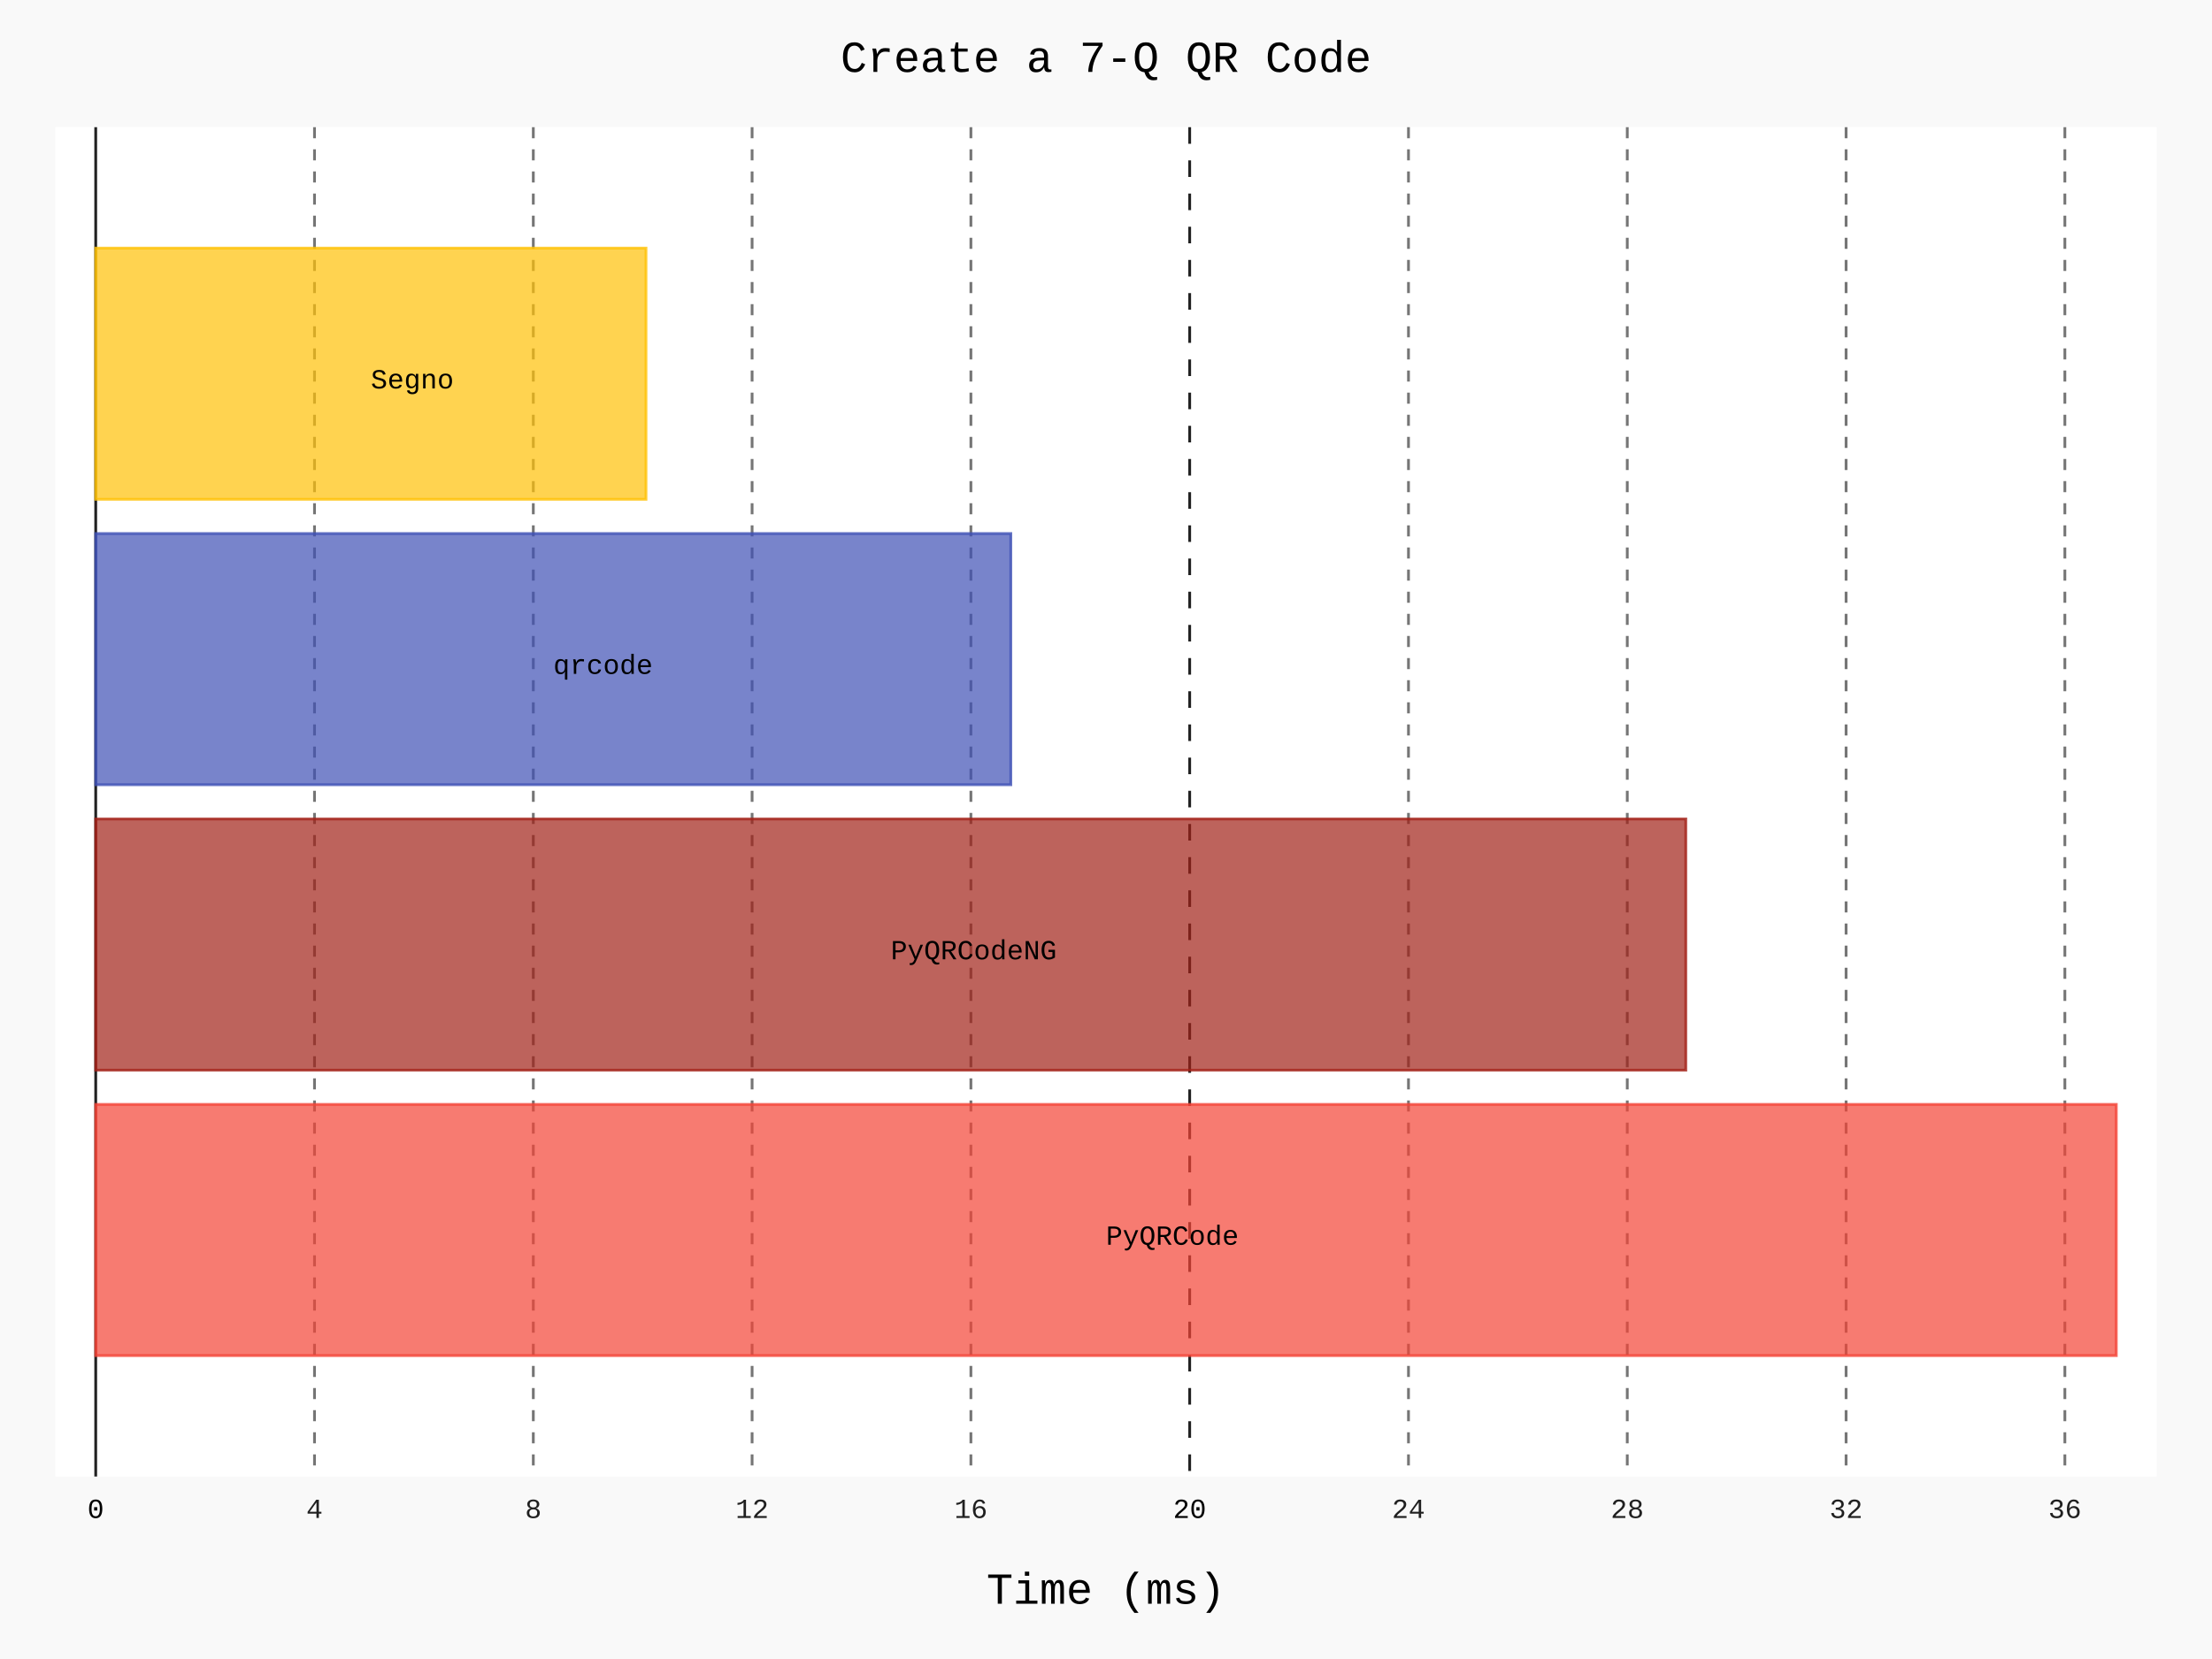
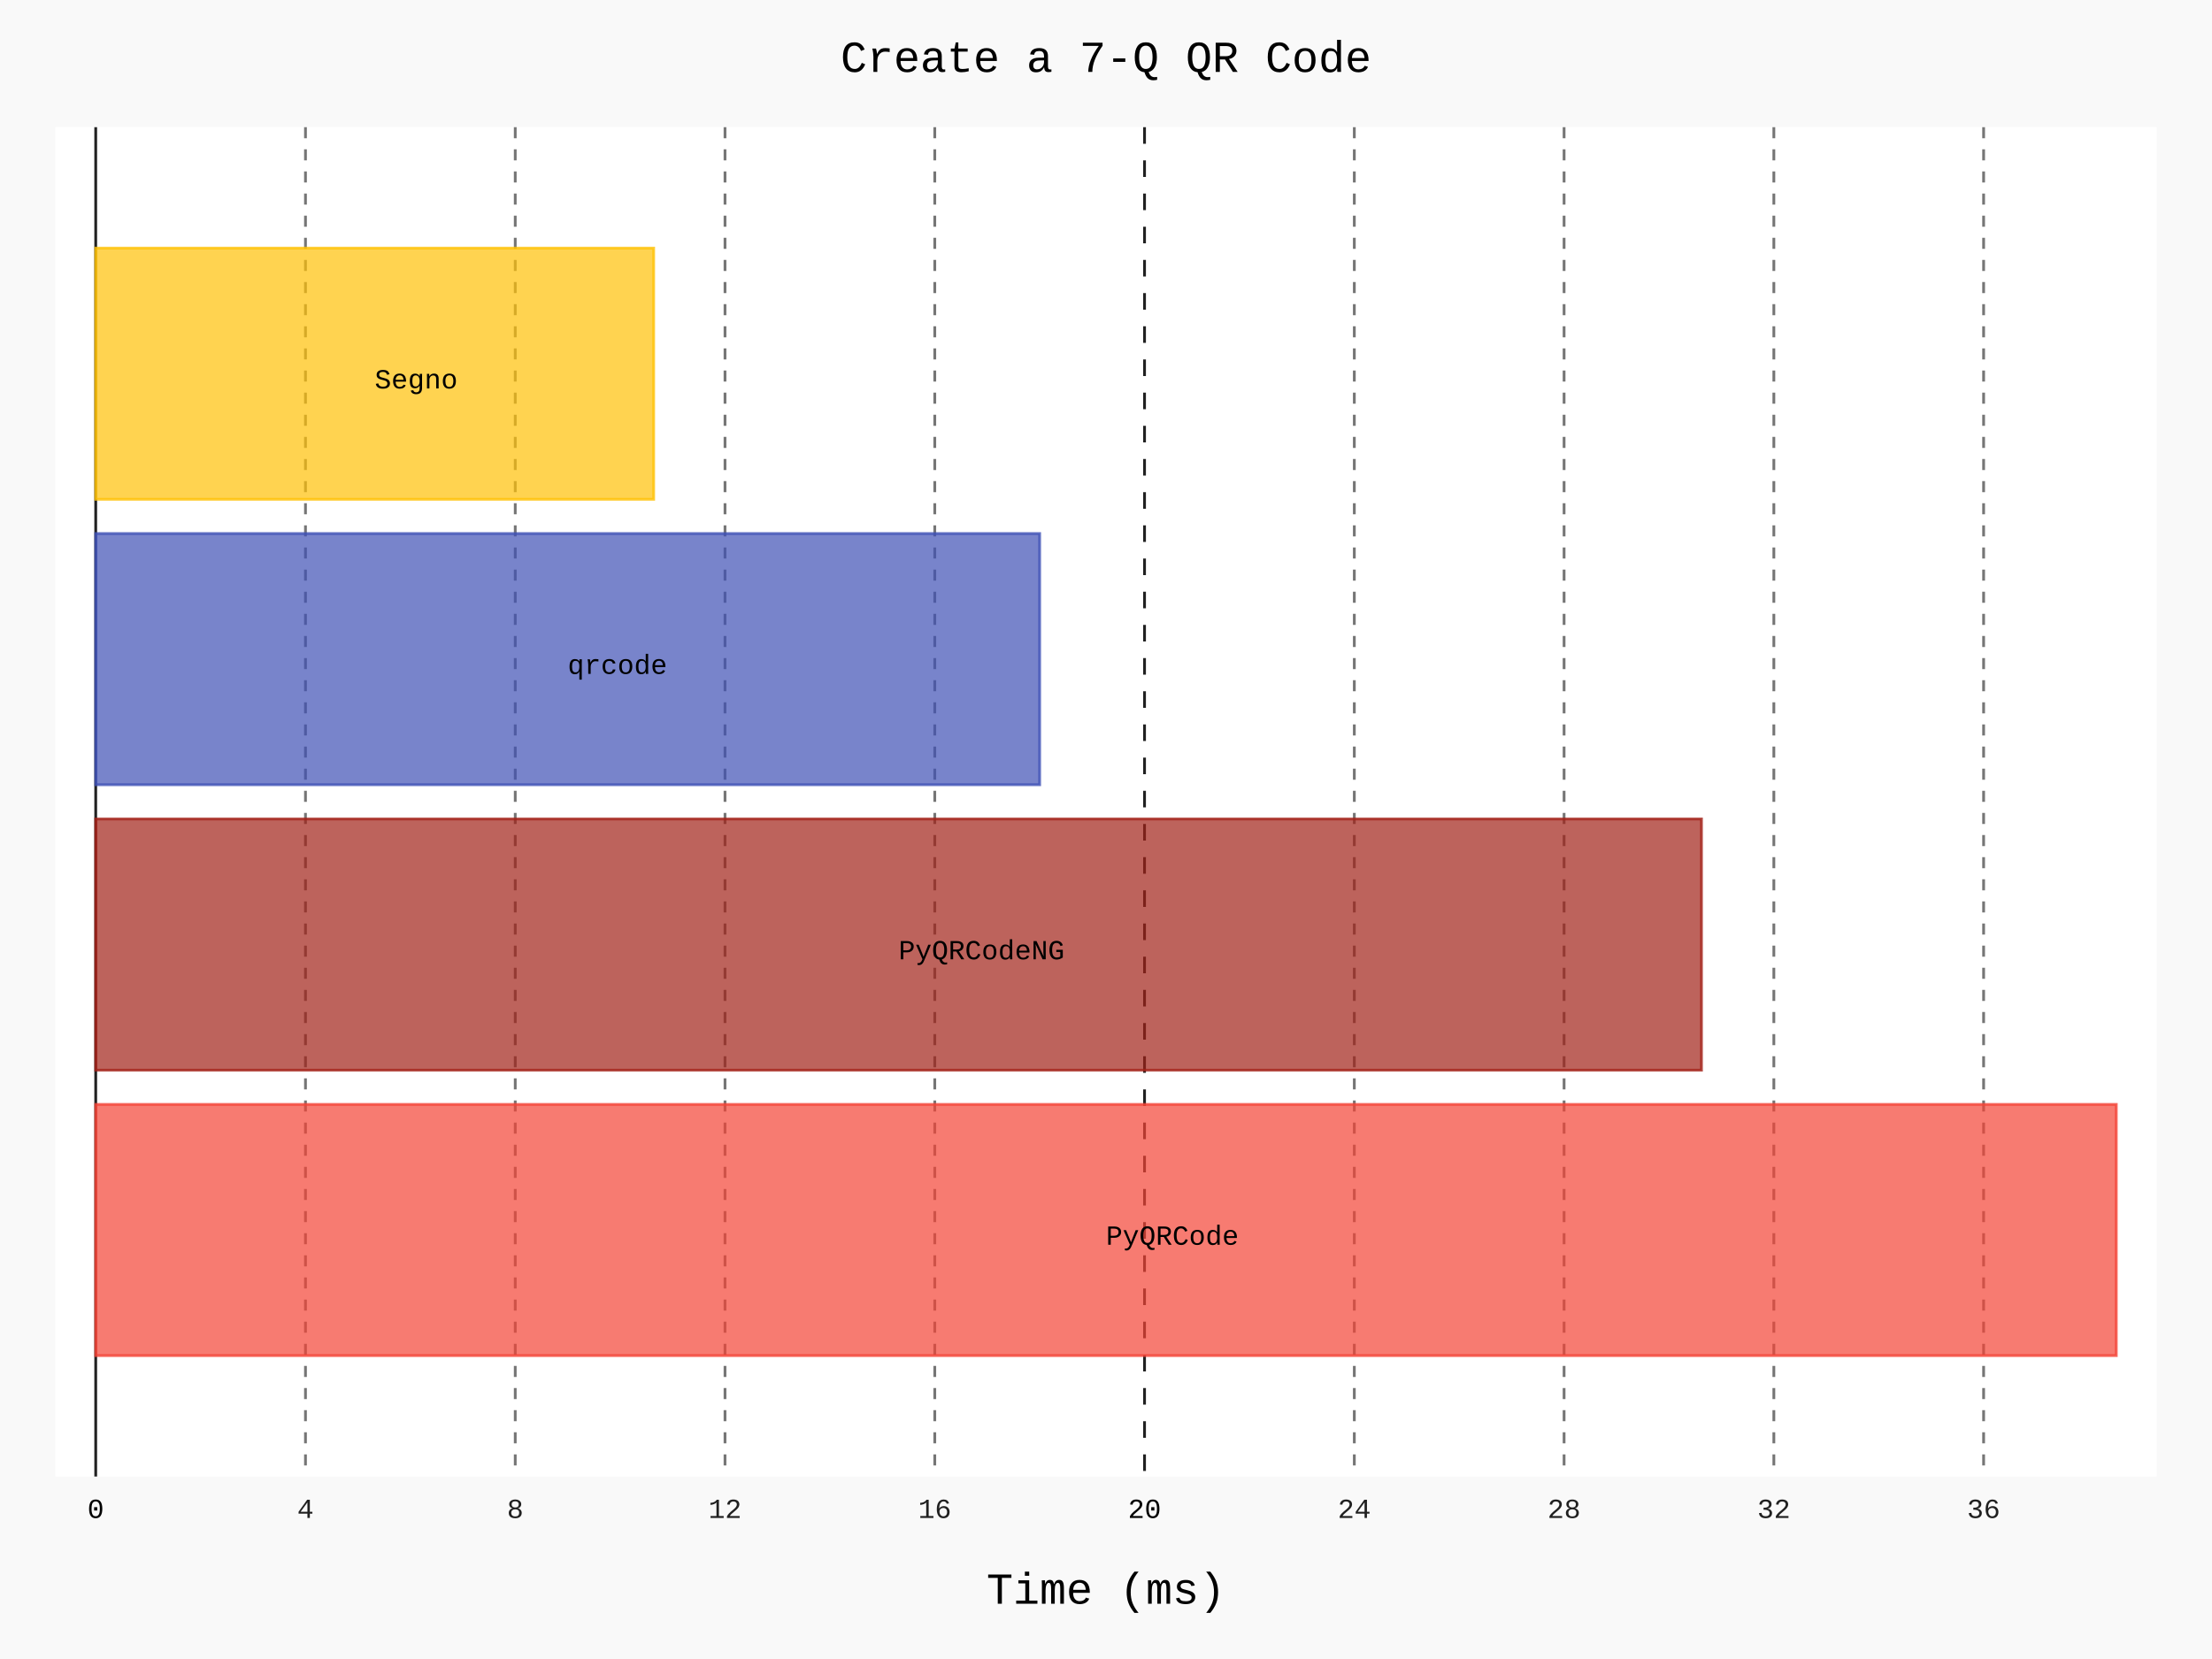
- <svg xmlns="http://www.w3.org/2000/svg" class="pygal-chart" id="chart-0c026226-b4c7-4bcc-8cd8-4173157ab4de" viewBox="0 0 800 600">
+ <svg xmlns="http://www.w3.org/2000/svg" class="pygal-chart" id="chart-9e360365-a407-401c-82d7-8aa31ddf2bc6" viewBox="0 0 800 600">
  <defs>
-     <style type="text/css">#chart-0c026226-b4c7-4bcc-8cd8-4173157ab4de{-webkit-user-select:none;-webkit-font-smoothing:antialiased;font-family:Consolas,"Liberation Mono",Menlo,Courier,monospace}#chart-0c026226-b4c7-4bcc-8cd8-4173157ab4de .title{font-family:Consolas,"Liberation Mono",Menlo,Courier,monospace;font-size:16px}#chart-0c026226-b4c7-4bcc-8cd8-4173157ab4de .legends .legend text{font-family:Consolas,"Liberation Mono",Menlo,Courier,monospace;font-size:14px}#chart-0c026226-b4c7-4bcc-8cd8-4173157ab4de .axis text{font-family:Consolas,"Liberation Mono",Menlo,Courier,monospace;font-size:10px}#chart-0c026226-b4c7-4bcc-8cd8-4173157ab4de .axis text.major{font-family:Consolas,"Liberation Mono",Menlo,Courier,monospace;font-size:10px}#chart-0c026226-b4c7-4bcc-8cd8-4173157ab4de .text-overlay text.value{font-family:Consolas,"Liberation Mono",Menlo,Courier,monospace;font-size:16px}#chart-0c026226-b4c7-4bcc-8cd8-4173157ab4de .text-overlay text.label{font-family:Consolas,"Liberation Mono",Menlo,Courier,monospace;font-size:10px}#chart-0c026226-b4c7-4bcc-8cd8-4173157ab4de .tooltip{font-family:Consolas,"Liberation Mono",Menlo,Courier,monospace;font-size:14px}#chart-0c026226-b4c7-4bcc-8cd8-4173157ab4de text.no_data{font-family:Consolas,"Liberation Mono",Menlo,Courier,monospace;font-size:64px}
- #chart-0c026226-b4c7-4bcc-8cd8-4173157ab4de{background-color:rgba(249,249,249,1)}#chart-0c026226-b4c7-4bcc-8cd8-4173157ab4de path,#chart-0c026226-b4c7-4bcc-8cd8-4173157ab4de line,#chart-0c026226-b4c7-4bcc-8cd8-4173157ab4de rect,#chart-0c026226-b4c7-4bcc-8cd8-4173157ab4de circle{-webkit-transition:150ms;-moz-transition:150ms;transition:150ms}#chart-0c026226-b4c7-4bcc-8cd8-4173157ab4de .graph &gt; .background{fill:rgba(249,249,249,1)}#chart-0c026226-b4c7-4bcc-8cd8-4173157ab4de .plot &gt; .background{fill:rgba(255,255,255,1)}#chart-0c026226-b4c7-4bcc-8cd8-4173157ab4de .graph{fill:rgba(0,0,0,.87)}#chart-0c026226-b4c7-4bcc-8cd8-4173157ab4de text.no_data{fill:rgba(0,0,0,1)}#chart-0c026226-b4c7-4bcc-8cd8-4173157ab4de .title{fill:rgba(0,0,0,1)}#chart-0c026226-b4c7-4bcc-8cd8-4173157ab4de .legends .legend text{fill:rgba(0,0,0,.87)}#chart-0c026226-b4c7-4bcc-8cd8-4173157ab4de .legends .legend:hover text{fill:rgba(0,0,0,1)}#chart-0c026226-b4c7-4bcc-8cd8-4173157ab4de .axis .line{stroke:rgba(0,0,0,1)}#chart-0c026226-b4c7-4bcc-8cd8-4173157ab4de .axis .guide.line{stroke:rgba(0,0,0,.54)}#chart-0c026226-b4c7-4bcc-8cd8-4173157ab4de .axis .major.line{stroke:rgba(0,0,0,.87)}#chart-0c026226-b4c7-4bcc-8cd8-4173157ab4de .axis text.major{fill:rgba(0,0,0,1)}#chart-0c026226-b4c7-4bcc-8cd8-4173157ab4de .axis.y .guides:hover .guide.line,#chart-0c026226-b4c7-4bcc-8cd8-4173157ab4de .line-graph .axis.x .guides:hover .guide.line,#chart-0c026226-b4c7-4bcc-8cd8-4173157ab4de .stackedline-graph .axis.x .guides:hover .guide.line,#chart-0c026226-b4c7-4bcc-8cd8-4173157ab4de .xy-graph .axis.x .guides:hover .guide.line{stroke:rgba(0,0,0,1)}#chart-0c026226-b4c7-4bcc-8cd8-4173157ab4de .axis .guides:hover text{fill:rgba(0,0,0,1)}#chart-0c026226-b4c7-4bcc-8cd8-4173157ab4de .reactive{fill-opacity:.7;stroke-opacity:.8}#chart-0c026226-b4c7-4bcc-8cd8-4173157ab4de .ci{stroke:rgba(0,0,0,.87)}#chart-0c026226-b4c7-4bcc-8cd8-4173157ab4de .reactive.active,#chart-0c026226-b4c7-4bcc-8cd8-4173157ab4de .active .reactive{fill-opacity:.8;stroke-opacity:.9;stroke-width:4}#chart-0c026226-b4c7-4bcc-8cd8-4173157ab4de .ci .reactive.active{stroke-width:1.5}#chart-0c026226-b4c7-4bcc-8cd8-4173157ab4de .series text{fill:rgba(0,0,0,1)}#chart-0c026226-b4c7-4bcc-8cd8-4173157ab4de .tooltip rect{fill:rgba(255,255,255,1);stroke:rgba(0,0,0,1);-webkit-transition:opacity 150ms;-moz-transition:opacity 150ms;transition:opacity 150ms}#chart-0c026226-b4c7-4bcc-8cd8-4173157ab4de .tooltip .label{fill:rgba(0,0,0,.87)}#chart-0c026226-b4c7-4bcc-8cd8-4173157ab4de .tooltip .label{fill:rgba(0,0,0,.87)}#chart-0c026226-b4c7-4bcc-8cd8-4173157ab4de .tooltip .legend{font-size:.8em;fill:rgba(0,0,0,.54)}#chart-0c026226-b4c7-4bcc-8cd8-4173157ab4de .tooltip .x_label{font-size:.6em;fill:rgba(0,0,0,1)}#chart-0c026226-b4c7-4bcc-8cd8-4173157ab4de .tooltip .xlink{font-size:.5em;text-decoration:underline}#chart-0c026226-b4c7-4bcc-8cd8-4173157ab4de .tooltip .value{font-size:1.5em}#chart-0c026226-b4c7-4bcc-8cd8-4173157ab4de .bound{font-size:.5em}#chart-0c026226-b4c7-4bcc-8cd8-4173157ab4de .max-value{font-size:.75em;fill:rgba(0,0,0,.54)}#chart-0c026226-b4c7-4bcc-8cd8-4173157ab4de .map-element{fill:rgba(255,255,255,1);stroke:rgba(0,0,0,.54) !important}#chart-0c026226-b4c7-4bcc-8cd8-4173157ab4de .map-element .reactive{fill-opacity:inherit;stroke-opacity:inherit}#chart-0c026226-b4c7-4bcc-8cd8-4173157ab4de .color-0,#chart-0c026226-b4c7-4bcc-8cd8-4173157ab4de .color-0 a:visited{stroke:#F44336;fill:#F44336}#chart-0c026226-b4c7-4bcc-8cd8-4173157ab4de .color-1,#chart-0c026226-b4c7-4bcc-8cd8-4173157ab4de .color-1 a:visited{stroke:#3F51B5;fill:#3F51B5}#chart-0c026226-b4c7-4bcc-8cd8-4173157ab4de .color-2,#chart-0c026226-b4c7-4bcc-8cd8-4173157ab4de .color-2 a:visited{stroke:#009688;fill:#009688}#chart-0c026226-b4c7-4bcc-8cd8-4173157ab4de .color-3,#chart-0c026226-b4c7-4bcc-8cd8-4173157ab4de .color-3 a:visited{stroke:#FFC107;fill:#FFC107}#chart-0c026226-b4c7-4bcc-8cd8-4173157ab4de .text-overlay .color-0 text{fill:black}#chart-0c026226-b4c7-4bcc-8cd8-4173157ab4de .text-overlay .color-1 text{fill:black}#chart-0c026226-b4c7-4bcc-8cd8-4173157ab4de .text-overlay .color-2 text{fill:black}#chart-0c026226-b4c7-4bcc-8cd8-4173157ab4de .text-overlay .color-3 text{fill:black}
- #chart-0c026226-b4c7-4bcc-8cd8-4173157ab4de text.no_data{text-anchor:middle}#chart-0c026226-b4c7-4bcc-8cd8-4173157ab4de .guide.line{fill:none}#chart-0c026226-b4c7-4bcc-8cd8-4173157ab4de .centered{text-anchor:middle}#chart-0c026226-b4c7-4bcc-8cd8-4173157ab4de .title{text-anchor:middle}#chart-0c026226-b4c7-4bcc-8cd8-4173157ab4de .legends .legend text{fill-opacity:1}#chart-0c026226-b4c7-4bcc-8cd8-4173157ab4de .axis.x text{text-anchor:middle}#chart-0c026226-b4c7-4bcc-8cd8-4173157ab4de .axis.x:not(.web) text[transform]{text-anchor:start}#chart-0c026226-b4c7-4bcc-8cd8-4173157ab4de .axis.x:not(.web) text[transform].backwards{text-anchor:end}#chart-0c026226-b4c7-4bcc-8cd8-4173157ab4de .axis.y text{text-anchor:end}#chart-0c026226-b4c7-4bcc-8cd8-4173157ab4de .axis.y text[transform].backwards{text-anchor:start}#chart-0c026226-b4c7-4bcc-8cd8-4173157ab4de .axis.y2 text{text-anchor:start}#chart-0c026226-b4c7-4bcc-8cd8-4173157ab4de .axis.y2 text[transform].backwards{text-anchor:end}#chart-0c026226-b4c7-4bcc-8cd8-4173157ab4de .axis .guide.line{stroke-dasharray:4,4}#chart-0c026226-b4c7-4bcc-8cd8-4173157ab4de .axis .major.guide.line{stroke-dasharray:6,6}#chart-0c026226-b4c7-4bcc-8cd8-4173157ab4de .horizontal .axis.y .guide.line,#chart-0c026226-b4c7-4bcc-8cd8-4173157ab4de .horizontal .axis.y2 .guide.line,#chart-0c026226-b4c7-4bcc-8cd8-4173157ab4de .vertical .axis.x .guide.line{opacity:0}#chart-0c026226-b4c7-4bcc-8cd8-4173157ab4de .horizontal .axis.always_show .guide.line,#chart-0c026226-b4c7-4bcc-8cd8-4173157ab4de .vertical .axis.always_show .guide.line{opacity:1 !important}#chart-0c026226-b4c7-4bcc-8cd8-4173157ab4de .axis.y .guides:hover .guide.line,#chart-0c026226-b4c7-4bcc-8cd8-4173157ab4de .axis.y2 .guides:hover .guide.line,#chart-0c026226-b4c7-4bcc-8cd8-4173157ab4de .axis.x .guides:hover .guide.line{opacity:1}#chart-0c026226-b4c7-4bcc-8cd8-4173157ab4de .axis .guides:hover text{opacity:1}#chart-0c026226-b4c7-4bcc-8cd8-4173157ab4de .nofill{fill:none}#chart-0c026226-b4c7-4bcc-8cd8-4173157ab4de .subtle-fill{fill-opacity:.2}#chart-0c026226-b4c7-4bcc-8cd8-4173157ab4de .dot{stroke-width:1px;fill-opacity:1}#chart-0c026226-b4c7-4bcc-8cd8-4173157ab4de .dot.active{stroke-width:5px}#chart-0c026226-b4c7-4bcc-8cd8-4173157ab4de .dot.negative{fill:transparent}#chart-0c026226-b4c7-4bcc-8cd8-4173157ab4de text,#chart-0c026226-b4c7-4bcc-8cd8-4173157ab4de tspan{stroke:none !important}#chart-0c026226-b4c7-4bcc-8cd8-4173157ab4de .series text.active{opacity:1}#chart-0c026226-b4c7-4bcc-8cd8-4173157ab4de .tooltip rect{fill-opacity:.95;stroke-width:.5}#chart-0c026226-b4c7-4bcc-8cd8-4173157ab4de .tooltip text{fill-opacity:1}#chart-0c026226-b4c7-4bcc-8cd8-4173157ab4de .showable{visibility:hidden}#chart-0c026226-b4c7-4bcc-8cd8-4173157ab4de .showable.shown{visibility:visible}#chart-0c026226-b4c7-4bcc-8cd8-4173157ab4de .gauge-background{fill:rgba(229,229,229,1);stroke:none}#chart-0c026226-b4c7-4bcc-8cd8-4173157ab4de .bg-lines{stroke:rgba(249,249,249,1);stroke-width:2px}</style>
+     <style type="text/css">#chart-9e360365-a407-401c-82d7-8aa31ddf2bc6{-webkit-user-select:none;-webkit-font-smoothing:antialiased;font-family:Consolas,"Liberation Mono",Menlo,Courier,monospace}#chart-9e360365-a407-401c-82d7-8aa31ddf2bc6 .title{font-family:Consolas,"Liberation Mono",Menlo,Courier,monospace;font-size:16px}#chart-9e360365-a407-401c-82d7-8aa31ddf2bc6 .legends .legend text{font-family:Consolas,"Liberation Mono",Menlo,Courier,monospace;font-size:14px}#chart-9e360365-a407-401c-82d7-8aa31ddf2bc6 .axis text{font-family:Consolas,"Liberation Mono",Menlo,Courier,monospace;font-size:10px}#chart-9e360365-a407-401c-82d7-8aa31ddf2bc6 .axis text.major{font-family:Consolas,"Liberation Mono",Menlo,Courier,monospace;font-size:10px}#chart-9e360365-a407-401c-82d7-8aa31ddf2bc6 .text-overlay text.value{font-family:Consolas,"Liberation Mono",Menlo,Courier,monospace;font-size:16px}#chart-9e360365-a407-401c-82d7-8aa31ddf2bc6 .text-overlay text.label{font-family:Consolas,"Liberation Mono",Menlo,Courier,monospace;font-size:10px}#chart-9e360365-a407-401c-82d7-8aa31ddf2bc6 .tooltip{font-family:Consolas,"Liberation Mono",Menlo,Courier,monospace;font-size:14px}#chart-9e360365-a407-401c-82d7-8aa31ddf2bc6 text.no_data{font-family:Consolas,"Liberation Mono",Menlo,Courier,monospace;font-size:64px}
+ #chart-9e360365-a407-401c-82d7-8aa31ddf2bc6{background-color:rgba(249,249,249,1)}#chart-9e360365-a407-401c-82d7-8aa31ddf2bc6 path,#chart-9e360365-a407-401c-82d7-8aa31ddf2bc6 line,#chart-9e360365-a407-401c-82d7-8aa31ddf2bc6 rect,#chart-9e360365-a407-401c-82d7-8aa31ddf2bc6 circle{-webkit-transition:150ms;-moz-transition:150ms;transition:150ms}#chart-9e360365-a407-401c-82d7-8aa31ddf2bc6 .graph &gt; .background{fill:rgba(249,249,249,1)}#chart-9e360365-a407-401c-82d7-8aa31ddf2bc6 .plot &gt; .background{fill:rgba(255,255,255,1)}#chart-9e360365-a407-401c-82d7-8aa31ddf2bc6 .graph{fill:rgba(0,0,0,.87)}#chart-9e360365-a407-401c-82d7-8aa31ddf2bc6 text.no_data{fill:rgba(0,0,0,1)}#chart-9e360365-a407-401c-82d7-8aa31ddf2bc6 .title{fill:rgba(0,0,0,1)}#chart-9e360365-a407-401c-82d7-8aa31ddf2bc6 .legends .legend text{fill:rgba(0,0,0,.87)}#chart-9e360365-a407-401c-82d7-8aa31ddf2bc6 .legends .legend:hover text{fill:rgba(0,0,0,1)}#chart-9e360365-a407-401c-82d7-8aa31ddf2bc6 .axis .line{stroke:rgba(0,0,0,1)}#chart-9e360365-a407-401c-82d7-8aa31ddf2bc6 .axis .guide.line{stroke:rgba(0,0,0,.54)}#chart-9e360365-a407-401c-82d7-8aa31ddf2bc6 .axis .major.line{stroke:rgba(0,0,0,.87)}#chart-9e360365-a407-401c-82d7-8aa31ddf2bc6 .axis text.major{fill:rgba(0,0,0,1)}#chart-9e360365-a407-401c-82d7-8aa31ddf2bc6 .axis.y .guides:hover .guide.line,#chart-9e360365-a407-401c-82d7-8aa31ddf2bc6 .line-graph .axis.x .guides:hover .guide.line,#chart-9e360365-a407-401c-82d7-8aa31ddf2bc6 .stackedline-graph .axis.x .guides:hover .guide.line,#chart-9e360365-a407-401c-82d7-8aa31ddf2bc6 .xy-graph .axis.x .guides:hover .guide.line{stroke:rgba(0,0,0,1)}#chart-9e360365-a407-401c-82d7-8aa31ddf2bc6 .axis .guides:hover text{fill:rgba(0,0,0,1)}#chart-9e360365-a407-401c-82d7-8aa31ddf2bc6 .reactive{fill-opacity:.7;stroke-opacity:.8}#chart-9e360365-a407-401c-82d7-8aa31ddf2bc6 .ci{stroke:rgba(0,0,0,.87)}#chart-9e360365-a407-401c-82d7-8aa31ddf2bc6 .reactive.active,#chart-9e360365-a407-401c-82d7-8aa31ddf2bc6 .active .reactive{fill-opacity:.8;stroke-opacity:.9;stroke-width:4}#chart-9e360365-a407-401c-82d7-8aa31ddf2bc6 .ci .reactive.active{stroke-width:1.5}#chart-9e360365-a407-401c-82d7-8aa31ddf2bc6 .series text{fill:rgba(0,0,0,1)}#chart-9e360365-a407-401c-82d7-8aa31ddf2bc6 .tooltip rect{fill:rgba(255,255,255,1);stroke:rgba(0,0,0,1);-webkit-transition:opacity 150ms;-moz-transition:opacity 150ms;transition:opacity 150ms}#chart-9e360365-a407-401c-82d7-8aa31ddf2bc6 .tooltip .label{fill:rgba(0,0,0,.87)}#chart-9e360365-a407-401c-82d7-8aa31ddf2bc6 .tooltip .label{fill:rgba(0,0,0,.87)}#chart-9e360365-a407-401c-82d7-8aa31ddf2bc6 .tooltip .legend{font-size:.8em;fill:rgba(0,0,0,.54)}#chart-9e360365-a407-401c-82d7-8aa31ddf2bc6 .tooltip .x_label{font-size:.6em;fill:rgba(0,0,0,1)}#chart-9e360365-a407-401c-82d7-8aa31ddf2bc6 .tooltip .xlink{font-size:.5em;text-decoration:underline}#chart-9e360365-a407-401c-82d7-8aa31ddf2bc6 .tooltip .value{font-size:1.5em}#chart-9e360365-a407-401c-82d7-8aa31ddf2bc6 .bound{font-size:.5em}#chart-9e360365-a407-401c-82d7-8aa31ddf2bc6 .max-value{font-size:.75em;fill:rgba(0,0,0,.54)}#chart-9e360365-a407-401c-82d7-8aa31ddf2bc6 .map-element{fill:rgba(255,255,255,1);stroke:rgba(0,0,0,.54) !important}#chart-9e360365-a407-401c-82d7-8aa31ddf2bc6 .map-element .reactive{fill-opacity:inherit;stroke-opacity:inherit}#chart-9e360365-a407-401c-82d7-8aa31ddf2bc6 .color-0,#chart-9e360365-a407-401c-82d7-8aa31ddf2bc6 .color-0 a:visited{stroke:#F44336;fill:#F44336}#chart-9e360365-a407-401c-82d7-8aa31ddf2bc6 .color-1,#chart-9e360365-a407-401c-82d7-8aa31ddf2bc6 .color-1 a:visited{stroke:#3F51B5;fill:#3F51B5}#chart-9e360365-a407-401c-82d7-8aa31ddf2bc6 .color-2,#chart-9e360365-a407-401c-82d7-8aa31ddf2bc6 .color-2 a:visited{stroke:#009688;fill:#009688}#chart-9e360365-a407-401c-82d7-8aa31ddf2bc6 .color-3,#chart-9e360365-a407-401c-82d7-8aa31ddf2bc6 .color-3 a:visited{stroke:#FFC107;fill:#FFC107}#chart-9e360365-a407-401c-82d7-8aa31ddf2bc6 .text-overlay .color-0 text{fill:black}#chart-9e360365-a407-401c-82d7-8aa31ddf2bc6 .text-overlay .color-1 text{fill:black}#chart-9e360365-a407-401c-82d7-8aa31ddf2bc6 .text-overlay .color-2 text{fill:black}#chart-9e360365-a407-401c-82d7-8aa31ddf2bc6 .text-overlay .color-3 text{fill:black}
+ #chart-9e360365-a407-401c-82d7-8aa31ddf2bc6 text.no_data{text-anchor:middle}#chart-9e360365-a407-401c-82d7-8aa31ddf2bc6 .guide.line{fill:none}#chart-9e360365-a407-401c-82d7-8aa31ddf2bc6 .centered{text-anchor:middle}#chart-9e360365-a407-401c-82d7-8aa31ddf2bc6 .title{text-anchor:middle}#chart-9e360365-a407-401c-82d7-8aa31ddf2bc6 .legends .legend text{fill-opacity:1}#chart-9e360365-a407-401c-82d7-8aa31ddf2bc6 .axis.x text{text-anchor:middle}#chart-9e360365-a407-401c-82d7-8aa31ddf2bc6 .axis.x:not(.web) text[transform]{text-anchor:start}#chart-9e360365-a407-401c-82d7-8aa31ddf2bc6 .axis.x:not(.web) text[transform].backwards{text-anchor:end}#chart-9e360365-a407-401c-82d7-8aa31ddf2bc6 .axis.y text{text-anchor:end}#chart-9e360365-a407-401c-82d7-8aa31ddf2bc6 .axis.y text[transform].backwards{text-anchor:start}#chart-9e360365-a407-401c-82d7-8aa31ddf2bc6 .axis.y2 text{text-anchor:start}#chart-9e360365-a407-401c-82d7-8aa31ddf2bc6 .axis.y2 text[transform].backwards{text-anchor:end}#chart-9e360365-a407-401c-82d7-8aa31ddf2bc6 .axis .guide.line{stroke-dasharray:4,4}#chart-9e360365-a407-401c-82d7-8aa31ddf2bc6 .axis .major.guide.line{stroke-dasharray:6,6}#chart-9e360365-a407-401c-82d7-8aa31ddf2bc6 .horizontal .axis.y .guide.line,#chart-9e360365-a407-401c-82d7-8aa31ddf2bc6 .horizontal .axis.y2 .guide.line,#chart-9e360365-a407-401c-82d7-8aa31ddf2bc6 .vertical .axis.x .guide.line{opacity:0}#chart-9e360365-a407-401c-82d7-8aa31ddf2bc6 .horizontal .axis.always_show .guide.line,#chart-9e360365-a407-401c-82d7-8aa31ddf2bc6 .vertical .axis.always_show .guide.line{opacity:1 !important}#chart-9e360365-a407-401c-82d7-8aa31ddf2bc6 .axis.y .guides:hover .guide.line,#chart-9e360365-a407-401c-82d7-8aa31ddf2bc6 .axis.y2 .guides:hover .guide.line,#chart-9e360365-a407-401c-82d7-8aa31ddf2bc6 .axis.x .guides:hover .guide.line{opacity:1}#chart-9e360365-a407-401c-82d7-8aa31ddf2bc6 .axis .guides:hover text{opacity:1}#chart-9e360365-a407-401c-82d7-8aa31ddf2bc6 .nofill{fill:none}#chart-9e360365-a407-401c-82d7-8aa31ddf2bc6 .subtle-fill{fill-opacity:.2}#chart-9e360365-a407-401c-82d7-8aa31ddf2bc6 .dot{stroke-width:1px;fill-opacity:1}#chart-9e360365-a407-401c-82d7-8aa31ddf2bc6 .dot.active{stroke-width:5px}#chart-9e360365-a407-401c-82d7-8aa31ddf2bc6 .dot.negative{fill:transparent}#chart-9e360365-a407-401c-82d7-8aa31ddf2bc6 text,#chart-9e360365-a407-401c-82d7-8aa31ddf2bc6 tspan{stroke:none !important}#chart-9e360365-a407-401c-82d7-8aa31ddf2bc6 .series text.active{opacity:1}#chart-9e360365-a407-401c-82d7-8aa31ddf2bc6 .tooltip rect{fill-opacity:.95;stroke-width:.5}#chart-9e360365-a407-401c-82d7-8aa31ddf2bc6 .tooltip text{fill-opacity:1}#chart-9e360365-a407-401c-82d7-8aa31ddf2bc6 .showable{visibility:hidden}#chart-9e360365-a407-401c-82d7-8aa31ddf2bc6 .showable.shown{visibility:visible}#chart-9e360365-a407-401c-82d7-8aa31ddf2bc6 .gauge-background{fill:rgba(229,229,229,1);stroke:none}#chart-9e360365-a407-401c-82d7-8aa31ddf2bc6 .bg-lines{stroke:rgba(249,249,249,1);stroke-width:2px}</style>
  </defs>
  <g class="graph horizontalbar-graph horizontal">
    <rect class="background" height="600" width="800" x="0" y="0" />
    <g class="plot" transform="translate(20, 46)">
      <rect class="background" height="488" width="760" x="0" y="0" />
      <g class="axis x always_show">
        <g class="guides">
          <path class="axis major line" d="M14.615 0 v488" />
          <text class="major" x="14.615" y="503.0">0</text>
        </g>
        <g class="guides">
-           <path class="guide line" d="M93.746 0 v488" />
-           <text class="" x="93.746" y="503.0">4</text>
+           <path class="guide line" d="M90.48 0 v488" />
+           <text class="" x="90.48" y="503.0">4</text>
        </g>
        <g class="guides">
-           <path class="guide line" d="M172.876 0 v488" />
-           <text class="" x="172.876" y="503.0">8</text>
+           <path class="guide line" d="M166.345 0 v488" />
+           <text class="" x="166.345" y="503.0">8</text>
        </g>
        <g class="guides">
-           <path class="guide line" d="M252.007 0 v488" />
-           <text class="" x="252.007" y="503.0">12</text>
+           <path class="guide line" d="M242.21 0 v488" />
+           <text class="" x="242.21" y="503.0">12</text>
        </g>
        <g class="guides">
-           <path class="guide line" d="M331.137 0 v488" />
-           <text class="" x="331.137" y="503.0">16</text>
+           <path class="guide line" d="M318.075 0 v488" />
+           <text class="" x="318.075" y="503.0">16</text>
        </g>
        <g class="guides">
-           <path class="major guide line" d="M410.267 0 v488" />
-           <text class="major" x="410.267" y="503.0">20</text>
+           <path class="major guide line" d="M393.94 0 v488" />
+           <text class="major" x="393.94" y="503.0">20</text>
        </g>
        <g class="guides">
-           <path class="guide line" d="M489.398 0 v488" />
-           <text class="" x="489.398" y="503.0">24</text>
+           <path class="guide line" d="M469.805 0 v488" />
+           <text class="" x="469.805" y="503.0">24</text>
        </g>
        <g class="guides">
-           <path class="guide line" d="M568.528 0 v488" />
-           <text class="" x="568.528" y="503.0">28</text>
+           <path class="guide line" d="M545.67 0 v488" />
+           <text class="" x="545.67" y="503.0">28</text>
        </g>
        <g class="guides">
-           <path class="guide line" d="M647.659 0 v488" />
-           <text class="" x="647.659" y="503.0">32</text>
+           <path class="guide line" d="M621.535 0 v488" />
+           <text class="" x="621.535" y="503.0">32</text>
        </g>
        <g class="guides">
-           <path class="guide line" d="M726.789 0 v488" />
-           <text class="" x="726.789" y="503.0">36</text>
+           <path class="guide line" d="M697.4 0 v488" />
+           <text class="" x="697.4" y="503.0">36</text>
        </g>
      </g>
      <g class="series serie-3 color-3">
        <g class="bars">
          <g class="bar" style="fill: #F44336; stroke: #F44336">
            <rect class="rect reactive tooltip-trigger" height="90.843" rx="0" ry="0" width="730.769" x="14.615" y="353.425" />
          </g>
        </g>
      </g>
      <g class="series serie-2 color-2">
        <g class="bars">
          <g class="bar" style="fill: #A22118; stroke: #A22118">
-             <rect class="rect reactive tooltip-trigger" height="90.843" rx="0" ry="0" width="575.08" x="14.615" y="250.194" />
+             <rect class="rect reactive tooltip-trigger" height="90.843" rx="0" ry="0" width="580.746" x="14.615" y="250.194" />
          </g>
        </g>
      </g>
      <g class="series serie-1 color-1">
        <g class="bars">
          <g class="bar" style="fill: #3F51B5; stroke: #3F51B5">
-             <rect class="rect reactive tooltip-trigger" height="90.843" rx="0" ry="0" width="330.963" x="14.615" y="146.963" />
+             <rect class="rect reactive tooltip-trigger" height="90.843" rx="0" ry="0" width="341.392" x="14.615" y="146.963" />
          </g>
        </g>
      </g>
      <g class="series serie-0 color-0">
        <g class="bars">
          <g class="bar" style="fill: #FFC107; stroke: #FFC107">
-             <rect class="rect reactive tooltip-trigger" height="90.843" rx="0" ry="0" width="199.013" x="14.615" y="43.732" />
+             <rect class="rect reactive tooltip-trigger" height="90.843" rx="0" ry="0" width="201.801" x="14.615" y="43.732" />
          </g>
        </g>
      </g>
    </g>
    <g class="titles">
      <text class="title plot_title" x="400.0" y="26">Create a 7-Q QR Code</text>
      <text class="title" x="400.0" y="580">Time (ms)</text>
    </g>
    <g class="plot overlay" transform="translate(20, 46)">
      <g class="series serie-3 color-3" />
      <g class="series serie-2 color-2" />
      <g class="series serie-1 color-1" />
      <g class="series serie-0 color-0" />
    </g>
    <g class="plot text-overlay" transform="translate(20, 46)">
      <g class="series serie-3 color-3">
        <text class="label" x="380.0" y="404.179">PyQRCode</text>
      </g>
      <g class="series serie-2 color-2">
-         <text class="label" x="302.155" y="300.949">PyQRCodeNG</text>
+         <text class="label" x="304.989" y="300.949">PyQRCodeNG</text>
      </g>
      <g class="series serie-1 color-1">
-         <text class="label" x="180.097" y="197.718">qrcode</text>
+         <text class="label" x="185.312" y="197.718">qrcode</text>
      </g>
      <g class="series serie-0 color-0">
-         <text class="label" x="114.122" y="94.487">Segno</text>
+         <text class="label" x="115.516" y="94.487">Segno</text>
      </g>
    </g>
    <g class="plot tooltip-overlay" transform="translate(20, 46)">
      <g class="tooltip" style="opacity: 0" transform="translate(0 0)">
        <rect class="tooltip-box" height="0" rx="0" ry="0" width="0" />
        <g class="text" />
      </g>
    </g>
  </g>
</svg>
